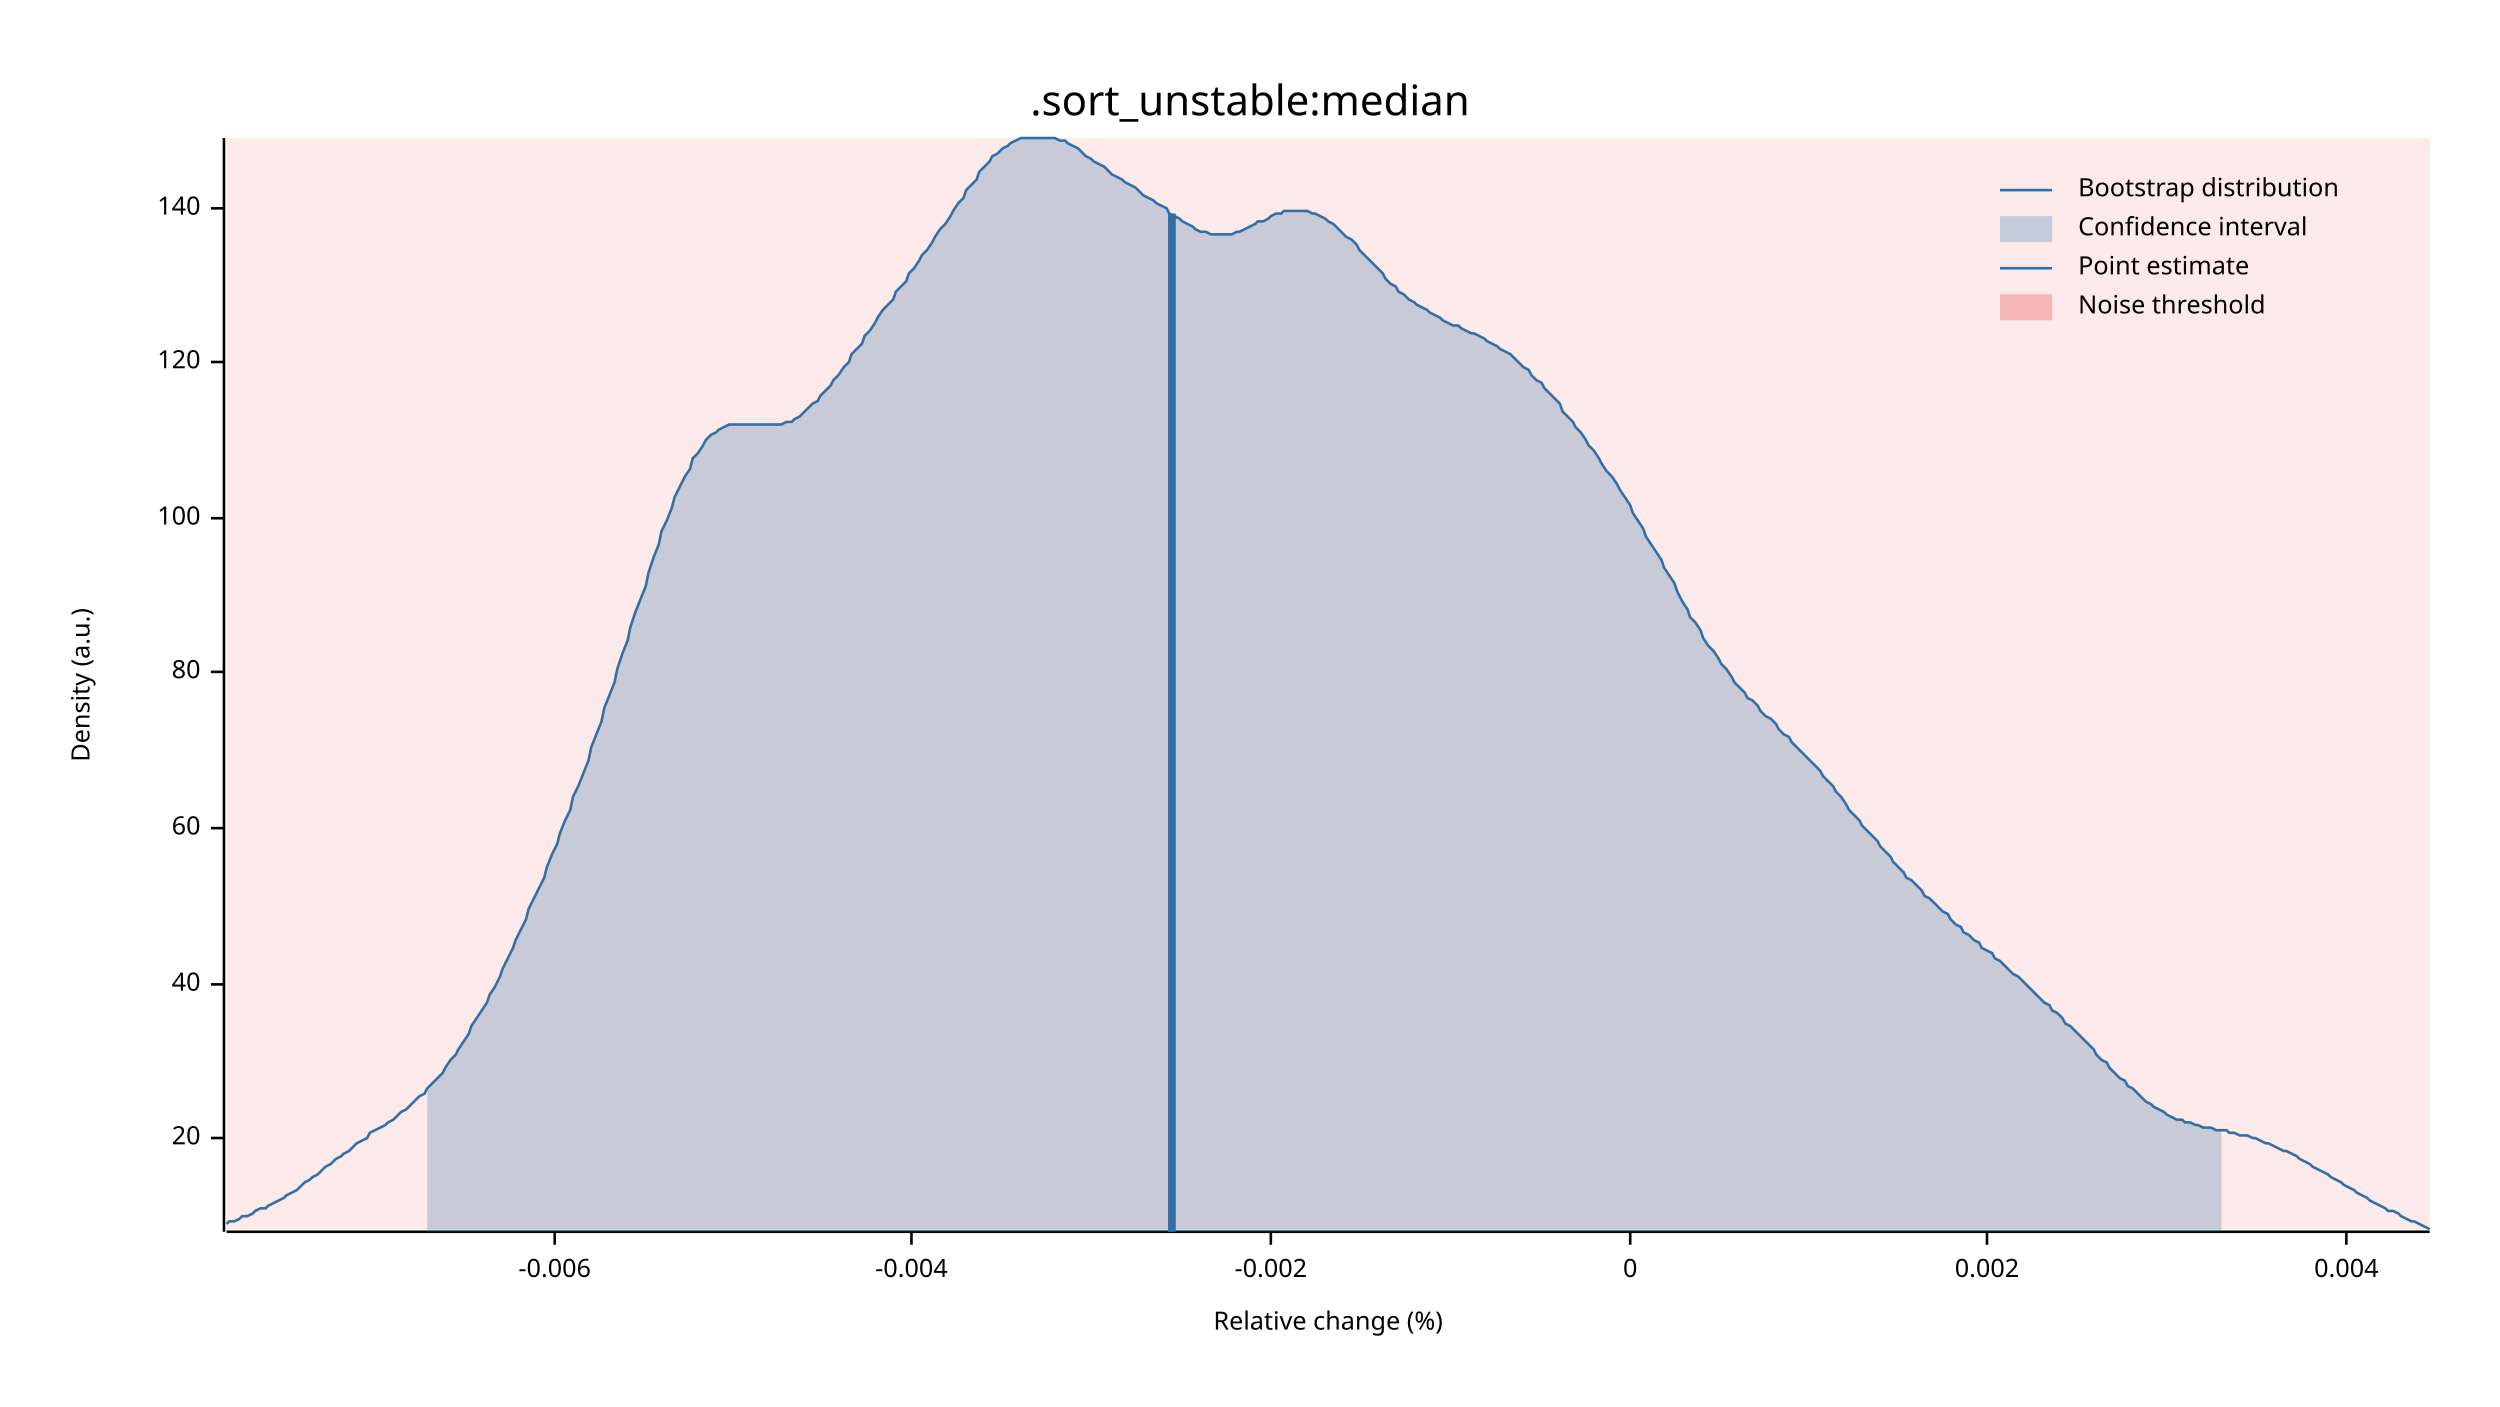
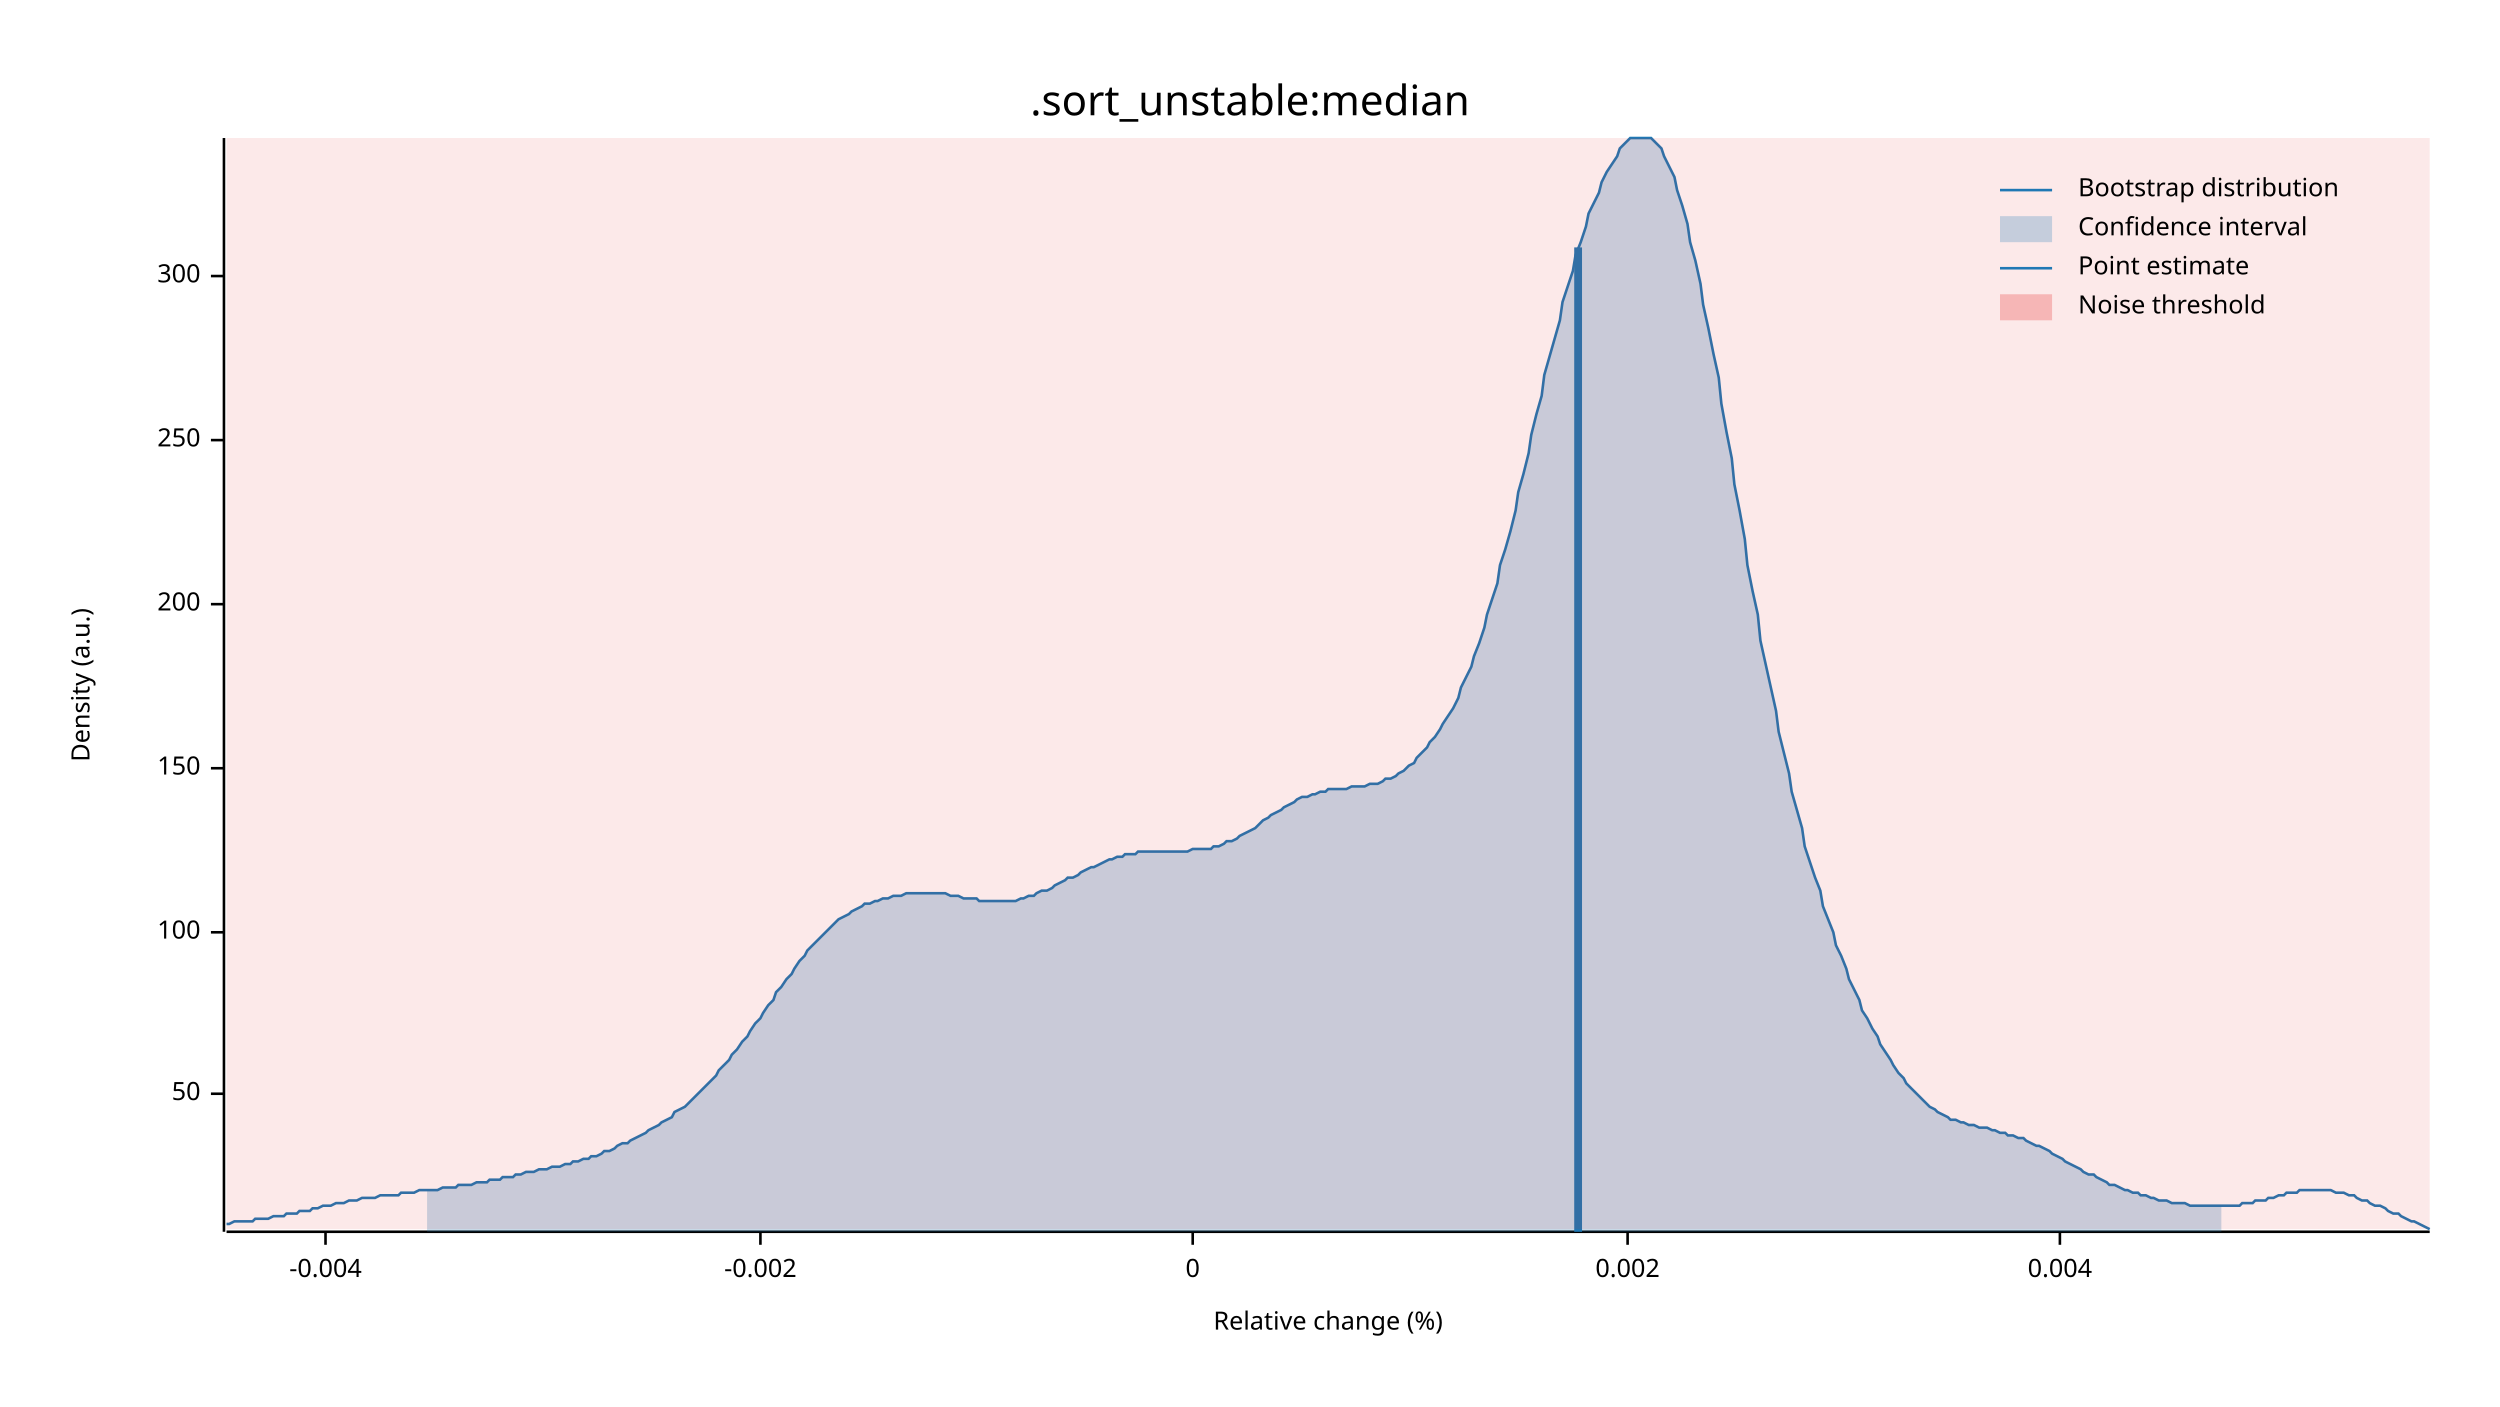
<svg xmlns="http://www.w3.org/2000/svg" width="960" height="540" viewBox="0 0 960 540">
  <text x="480" y="32" dy="0.76em" text-anchor="middle" font-family="sans-serif" font-size="16.129" opacity="1" fill="#000000">
.sort_unstable:median
</text>
  <text x="27" y="263" dy="0.76em" text-anchor="middle" font-family="sans-serif" font-size="9.677" opacity="1" fill="#000000" transform="rotate(270, 27, 263)">
Density (a.u.)
</text>
  <text x="510" y="513" dy="-0.5ex" text-anchor="middle" font-family="sans-serif" font-size="9.677" opacity="1" fill="#000000">
Relative change (%)
</text>
  <polyline fill="none" opacity="1" stroke="#000000" stroke-width="1" points="86,53 86,473 " />
-   <text x="77" y="437" dy="0.5ex" text-anchor="end" font-family="sans-serif" font-size="9.677" opacity="1" fill="#000000">
- 20
+   <text x="77" y="420" dy="0.5ex" text-anchor="end" font-family="sans-serif" font-size="9.677" opacity="1" fill="#000000">
+ 50
</text>
-   <polyline fill="none" opacity="1" stroke="#000000" stroke-width="1" points="81,437 86,437 " />
-   <text x="77" y="378" dy="0.5ex" text-anchor="end" font-family="sans-serif" font-size="9.677" opacity="1" fill="#000000">
- 40
- </text>
-   <polyline fill="none" opacity="1" stroke="#000000" stroke-width="1" points="81,378 86,378 " />
-   <text x="77" y="318" dy="0.5ex" text-anchor="end" font-family="sans-serif" font-size="9.677" opacity="1" fill="#000000">
- 60
- </text>
-   <polyline fill="none" opacity="1" stroke="#000000" stroke-width="1" points="81,318 86,318 " />
-   <text x="77" y="258" dy="0.5ex" text-anchor="end" font-family="sans-serif" font-size="9.677" opacity="1" fill="#000000">
- 80
- </text>
-   <polyline fill="none" opacity="1" stroke="#000000" stroke-width="1" points="81,258 86,258 " />
-   <text x="77" y="199" dy="0.5ex" text-anchor="end" font-family="sans-serif" font-size="9.677" opacity="1" fill="#000000">
+   <polyline fill="none" opacity="1" stroke="#000000" stroke-width="1" points="81,420 86,420 " />
+   <text x="77" y="358" dy="0.5ex" text-anchor="end" font-family="sans-serif" font-size="9.677" opacity="1" fill="#000000">
100
</text>
-   <polyline fill="none" opacity="1" stroke="#000000" stroke-width="1" points="81,199 86,199 " />
-   <text x="77" y="139" dy="0.5ex" text-anchor="end" font-family="sans-serif" font-size="9.677" opacity="1" fill="#000000">
- 120
+   <polyline fill="none" opacity="1" stroke="#000000" stroke-width="1" points="81,358 86,358 " />
+   <text x="77" y="295" dy="0.5ex" text-anchor="end" font-family="sans-serif" font-size="9.677" opacity="1" fill="#000000">
+ 150
</text>
-   <polyline fill="none" opacity="1" stroke="#000000" stroke-width="1" points="81,139 86,139 " />
-   <text x="77" y="80" dy="0.5ex" text-anchor="end" font-family="sans-serif" font-size="9.677" opacity="1" fill="#000000">
- 140
+   <polyline fill="none" opacity="1" stroke="#000000" stroke-width="1" points="81,295 86,295 " />
+   <text x="77" y="232" dy="0.5ex" text-anchor="end" font-family="sans-serif" font-size="9.677" opacity="1" fill="#000000">
+ 200
</text>
-   <polyline fill="none" opacity="1" stroke="#000000" stroke-width="1" points="81,80 86,80 " />
+   <polyline fill="none" opacity="1" stroke="#000000" stroke-width="1" points="81,232 86,232 " />
+   <text x="77" y="169" dy="0.5ex" text-anchor="end" font-family="sans-serif" font-size="9.677" opacity="1" fill="#000000">
+ 250
+ </text>
+   <polyline fill="none" opacity="1" stroke="#000000" stroke-width="1" points="81,169 86,169 " />
+   <text x="77" y="106" dy="0.5ex" text-anchor="end" font-family="sans-serif" font-size="9.677" opacity="1" fill="#000000">
+ 300
+ </text>
+   <polyline fill="none" opacity="1" stroke="#000000" stroke-width="1" points="81,106 86,106 " />
  <polyline fill="none" opacity="1" stroke="#000000" stroke-width="1" points="87,473 933,473 " />
-   <text x="213" y="483" dy="0.76em" text-anchor="middle" font-family="sans-serif" font-size="9.677" opacity="1" fill="#000000">
- -0.006
- </text>
-   <polyline fill="none" opacity="1" stroke="#000000" stroke-width="1" points="213,473 213,478 " />
-   <text x="350" y="483" dy="0.76em" text-anchor="middle" font-family="sans-serif" font-size="9.677" opacity="1" fill="#000000">
+   <text x="125" y="483" dy="0.76em" text-anchor="middle" font-family="sans-serif" font-size="9.677" opacity="1" fill="#000000">
-0.004
</text>
-   <polyline fill="none" opacity="1" stroke="#000000" stroke-width="1" points="350,473 350,478 " />
-   <text x="488" y="483" dy="0.76em" text-anchor="middle" font-family="sans-serif" font-size="9.677" opacity="1" fill="#000000">
+   <polyline fill="none" opacity="1" stroke="#000000" stroke-width="1" points="125,473 125,478 " />
+   <text x="292" y="483" dy="0.76em" text-anchor="middle" font-family="sans-serif" font-size="9.677" opacity="1" fill="#000000">
-0.002
</text>
-   <polyline fill="none" opacity="1" stroke="#000000" stroke-width="1" points="488,473 488,478 " />
-   <text x="626" y="483" dy="0.76em" text-anchor="middle" font-family="sans-serif" font-size="9.677" opacity="1" fill="#000000">
+   <polyline fill="none" opacity="1" stroke="#000000" stroke-width="1" points="292,473 292,478 " />
+   <text x="458" y="483" dy="0.76em" text-anchor="middle" font-family="sans-serif" font-size="9.677" opacity="1" fill="#000000">
0
</text>
-   <polyline fill="none" opacity="1" stroke="#000000" stroke-width="1" points="626,473 626,478 " />
-   <text x="763" y="483" dy="0.76em" text-anchor="middle" font-family="sans-serif" font-size="9.677" opacity="1" fill="#000000">
+   <polyline fill="none" opacity="1" stroke="#000000" stroke-width="1" points="458,473 458,478 " />
+   <text x="625" y="483" dy="0.76em" text-anchor="middle" font-family="sans-serif" font-size="9.677" opacity="1" fill="#000000">
0.002
</text>
-   <polyline fill="none" opacity="1" stroke="#000000" stroke-width="1" points="763,473 763,478 " />
-   <text x="901" y="483" dy="0.76em" text-anchor="middle" font-family="sans-serif" font-size="9.677" opacity="1" fill="#000000">
+   <polyline fill="none" opacity="1" stroke="#000000" stroke-width="1" points="625,473 625,478 " />
+   <text x="791" y="483" dy="0.76em" text-anchor="middle" font-family="sans-serif" font-size="9.677" opacity="1" fill="#000000">
0.004
</text>
-   <polyline fill="none" opacity="1" stroke="#000000" stroke-width="1" points="901,473 901,478 " />
-   <polyline fill="none" opacity="1" stroke="#1F78B4" stroke-width="1" points="87,470 88,469 90,469 92,468 93,467 95,467 97,466 98,465 100,464 102,464 103,463 105,462 107,461 109,460 110,459 112,458 114,457 115,456 117,454 119,453 120,452 122,451 124,449 125,448 127,447 129,445 131,444 132,443 134,442 136,440 137,439 139,438 141,437 142,435 144,434 146,433 148,432 149,431 151,430 153,428 154,427 156,426 158,424 159,423 161,421 163,420 164,418 166,416 168,414 170,412 171,410 173,407 175,405 176,403 178,400 180,397 181,394 183,391 185,388 187,385 188,382 190,379 192,375 193,372 195,368 197,364 198,361 200,357 202,353 203,349 205,345 207,341 209,337 210,333 212,328 214,324 215,320 217,315 219,311 220,306 222,302 224,297 226,292 227,287 229,282 231,277 232,272 234,267 236,262 237,257 239,251 241,246 242,241 244,235 246,230 248,225 249,220 251,214 253,209 254,204 256,200 258,195 259,191 261,187 263,183 265,180 266,176 268,174 270,171 271,169 273,167 275,166 276,165 278,164 280,163 281,163 283,163 285,163 287,163 288,163 290,163 292,163 293,163 295,163 297,163 298,163 300,163 302,162 304,162 305,161 307,160 309,158 310,157 312,155 314,154 315,152 317,150 319,148 320,146 322,144 324,141 326,139 327,136 329,134 331,132 332,129 334,127 336,124 337,122 339,119 341,117 343,115 344,112 346,110 348,108 349,105 351,103 353,100 354,98 356,96 358,93 359,91 361,88 363,86 365,83 366,81 368,78 370,76 371,73 373,71 375,69 376,66 378,64 380,62 381,60 383,59 385,57 387,56 388,55 390,54 392,53 393,53 395,53 397,53 398,53 400,53 402,53 404,53 405,53 407,54 409,54 410,55 412,56 414,57 415,58 417,60 419,61 420,62 422,63 424,64 426,66 427,67 429,68 431,69 432,70 434,71 436,72 437,73 439,75 441,76 443,77 444,78 446,79 448,80 449,82 451,83 453,84 454,85 456,86 458,87 459,88 461,89 463,89 465,90 466,90 468,90 470,90 471,90 473,90 475,89 476,89 478,88 480,87 482,86 483,85 485,85 487,84 488,83 490,82 492,82 493,81 495,81 497,81 498,81 500,81 502,81 504,82 505,82 507,83 509,84 510,85 512,86 514,88 515,89 517,91 519,92 521,94 522,96 524,98 526,100 527,101 529,103 531,105 532,107 534,109 536,110 537,112 539,113 541,115 543,116 544,117 546,118 548,119 549,120 551,121 553,122 554,123 556,124 558,125 560,125 561,126 563,127 565,128 566,128 568,129 570,130 571,131 573,132 575,133 576,134 578,135 580,136 582,138 583,139 585,141 587,142 588,144 590,146 592,147 593,149 595,151 597,153 599,155 600,158 602,160 604,162 605,164 607,166 609,169 610,171 612,173 614,176 615,178 617,181 619,183 621,186 622,188 624,191 626,194 627,197 629,200 631,203 632,206 634,209 636,212 638,215 639,218 641,221 643,224 644,227 646,231 648,234 649,237 651,239 653,242 654,245 656,248 658,250 660,253 661,255 663,257 665,260 666,262 668,264 670,266 671,268 673,269 675,271 676,273 678,275 680,276 682,278 683,280 685,282 687,283 688,285 690,287 692,289 693,290 695,292 697,294 699,296 700,298 702,300 704,302 705,304 707,306 709,309 710,311 712,313 714,315 715,317 717,319 719,321 721,323 722,325 724,327 726,329 727,331 729,333 731,335 732,337 734,338 736,340 738,342 739,344 741,345 743,347 744,348 746,350 748,351 749,353 751,355 753,356 754,358 756,359 758,361 760,362 761,364 763,365 765,366 766,368 768,369 770,371 771,372 773,374 775,375 777,377 778,378 780,380 782,382 783,383 785,385 787,386 788,388 790,389 792,391 793,393 795,394 797,396 799,398 800,399 802,401 804,403 805,405 807,407 809,408 810,410 812,412 814,414 816,415 817,417 819,418 821,420 822,421 824,423 826,424 827,425 829,426 831,427 832,428 834,429 836,430 838,430 839,431 841,431 843,432 844,432 846,433 848,433 849,433 851,434 853,434 855,434 856,435 858,435 860,436 861,436 863,436 865,437 866,437 868,438 870,439 871,439 873,440 875,441 877,442 878,442 880,443 882,444 883,445 885,446 887,447 888,448 890,449 892,450 894,451 895,452 897,453 899,454 900,455 902,456 904,457 905,458 907,459 909,460 910,461 912,462 914,463 916,464 917,465 919,465 921,466 922,467 924,468 926,469 927,469 929,470 931,471 933,472 " />
-   <polygon opacity="0.25" fill="#1F78B4" points="164,418 166,416 168,414 170,412 171,410 173,407 175,405 176,403 178,400 180,397 181,394 183,391 185,388 187,385 188,382 190,379 192,375 193,372 195,368 197,364 198,361 200,357 202,353 203,349 205,345 207,341 209,337 210,333 212,328 214,324 215,320 217,315 219,311 220,306 222,302 224,297 226,292 227,287 229,282 231,277 232,272 234,267 236,262 237,257 239,251 241,246 242,241 244,235 246,230 248,225 249,220 251,214 253,209 254,204 256,200 258,195 259,191 261,187 263,183 265,180 266,176 268,174 270,171 271,169 273,167 275,166 276,165 278,164 280,163 281,163 283,163 285,163 287,163 288,163 290,163 292,163 293,163 295,163 297,163 298,163 300,163 302,162 304,162 305,161 307,160 309,158 310,157 312,155 314,154 315,152 317,150 319,148 320,146 322,144 324,141 326,139 327,136 329,134 331,132 332,129 334,127 336,124 337,122 339,119 341,117 343,115 344,112 346,110 348,108 349,105 351,103 353,100 354,98 356,96 358,93 359,91 361,88 363,86 365,83 366,81 368,78 370,76 371,73 373,71 375,69 376,66 378,64 380,62 381,60 383,59 385,57 387,56 388,55 390,54 392,53 393,53 395,53 397,53 398,53 400,53 402,53 404,53 405,53 407,54 409,54 410,55 412,56 414,57 415,58 417,60 419,61 420,62 422,63 424,64 426,66 427,67 429,68 431,69 432,70 434,71 436,72 437,73 439,75 441,76 443,77 444,78 446,79 448,80 449,82 451,83 453,84 454,85 456,86 458,87 459,88 461,89 463,89 465,90 466,90 468,90 470,90 471,90 473,90 475,89 476,89 478,88 480,87 482,86 483,85 485,85 487,84 488,83 490,82 492,82 493,81 495,81 497,81 498,81 500,81 502,81 504,82 505,82 507,83 509,84 510,85 512,86 514,88 515,89 517,91 519,92 521,94 522,96 524,98 526,100 527,101 529,103 531,105 532,107 534,109 536,110 537,112 539,113 541,115 543,116 544,117 546,118 548,119 549,120 551,121 553,122 554,123 556,124 558,125 560,125 561,126 563,127 565,128 566,128 568,129 570,130 571,131 573,132 575,133 576,134 578,135 580,136 582,138 583,139 585,141 587,142 588,144 590,146 592,147 593,149 595,151 597,153 599,155 600,158 602,160 604,162 605,164 607,166 609,169 610,171 612,173 614,176 615,178 617,181 619,183 621,186 622,188 624,191 626,194 627,197 629,200 631,203 632,206 634,209 636,212 638,215 639,218 641,221 643,224 644,227 646,231 648,234 649,237 651,239 653,242 654,245 656,248 658,250 660,253 661,255 663,257 665,260 666,262 668,264 670,266 671,268 673,269 675,271 676,273 678,275 680,276 682,278 683,280 685,282 687,283 688,285 690,287 692,289 693,290 695,292 697,294 699,296 700,298 702,300 704,302 705,304 707,306 709,309 710,311 712,313 714,315 715,317 717,319 719,321 721,323 722,325 724,327 726,329 727,331 729,333 731,335 732,337 734,338 736,340 738,342 739,344 741,345 743,347 744,348 746,350 748,351 749,353 751,355 753,356 754,358 756,359 758,361 760,362 761,364 763,365 765,366 766,368 768,369 770,371 771,372 773,374 775,375 777,377 778,378 780,380 782,382 783,383 785,385 787,386 788,388 790,389 792,391 793,393 795,394 797,396 799,398 800,399 802,401 804,403 805,405 807,407 809,408 810,410 812,412 814,414 816,415 817,417 819,418 821,420 822,421 824,423 826,424 827,425 829,426 831,427 832,428 834,429 836,430 838,430 839,431 841,431 843,432 844,432 846,433 848,433 849,433 851,434 853,434 853,473 164,473 " />
-   <polyline fill="none" opacity="1" stroke="#1F78B4" stroke-width="3" points="450,473 450,82 " />
+   <polyline fill="none" opacity="1" stroke="#000000" stroke-width="1" points="791,473 791,478 " />
+   <polyline fill="none" opacity="1" stroke="#1F78B4" stroke-width="1" points="87,470 88,470 90,469 92,469 93,469 95,469 97,469 98,468 100,468 102,468 103,468 105,467 107,467 109,467 110,466 112,466 114,466 115,465 117,465 119,465 120,464 122,464 124,463 125,463 127,463 129,462 131,462 132,462 134,461 136,461 137,461 139,460 141,460 142,460 144,460 146,459 148,459 149,459 151,459 153,459 154,458 156,458 158,458 159,458 161,457 163,457 164,457 166,457 168,457 170,456 171,456 173,456 175,456 176,455 178,455 180,455 181,455 183,454 185,454 187,454 188,453 190,453 192,453 193,452 195,452 197,452 198,451 200,451 202,450 203,450 205,450 207,449 209,449 210,449 212,448 214,448 215,448 217,447 219,447 220,446 222,446 224,445 226,445 227,444 229,444 231,443 232,442 234,442 236,441 237,440 239,439 241,439 242,438 244,437 246,436 248,435 249,434 251,433 253,432 254,431 256,430 258,429 259,427 261,426 263,425 265,423 266,422 268,420 270,418 271,417 273,415 275,413 276,411 278,409 280,407 281,405 283,403 285,400 287,398 288,396 290,393 292,391 293,389 295,386 297,384 298,381 300,379 302,376 304,374 305,372 307,369 309,367 310,365 312,363 314,361 315,360 317,358 319,356 320,355 322,353 324,352 326,351 327,350 329,349 331,348 332,347 334,347 336,346 337,346 339,345 341,345 343,344 344,344 346,344 348,343 349,343 351,343 353,343 354,343 356,343 358,343 359,343 361,343 363,343 365,344 366,344 368,344 370,345 371,345 373,345 375,345 376,346 378,346 380,346 381,346 383,346 385,346 387,346 388,346 390,346 392,345 393,345 395,344 397,344 398,343 400,342 402,342 404,341 405,340 407,339 409,338 410,337 412,337 414,336 415,335 417,334 419,333 420,333 422,332 424,331 426,330 427,330 429,329 431,329 432,328 434,328 436,328 437,327 439,327 441,327 443,327 444,327 446,327 448,327 449,327 451,327 453,327 454,327 456,327 458,326 459,326 461,326 463,326 465,326 466,325 468,325 470,324 471,323 473,323 475,322 476,321 478,320 480,319 482,318 483,317 485,315 487,314 488,313 490,312 492,311 493,310 495,309 497,308 498,307 500,306 502,306 504,305 505,305 507,304 509,304 510,303 512,303 514,303 515,303 517,303 519,302 521,302 522,302 524,302 526,301 527,301 529,301 531,300 532,299 534,299 536,298 537,297 539,296 541,294 543,293 544,291 546,289 548,287 549,285 551,283 553,280 554,278 556,275 558,272 560,268 561,264 563,260 565,256 566,252 568,247 570,241 571,236 573,230 575,224 576,217 578,211 580,204 582,196 583,189 585,182 587,174 588,167 590,159 592,152 593,144 595,137 597,130 599,123 600,116 602,110 604,104 605,98 607,93 609,87 610,82 612,78 614,74 615,70 617,66 619,63 621,60 622,57 624,55 626,53 627,53 629,53 631,53 632,53 634,53 636,55 638,57 639,60 641,64 643,68 644,73 646,79 648,86 649,93 651,100 653,109 654,117 656,126 658,136 660,145 661,155 663,166 665,176 666,186 668,196 670,207 671,217 673,227 675,236 676,246 678,255 680,264 682,273 683,281 685,289 687,297 688,304 690,311 692,318 693,325 695,331 697,337 699,342 700,348 702,353 704,358 705,363 707,367 709,372 710,376 712,380 714,384 715,388 717,391 719,395 721,398 722,401 724,404 726,407 727,409 729,412 731,414 732,416 734,418 736,420 738,422 739,423 741,425 743,426 744,427 746,428 748,429 749,430 751,430 753,431 754,431 756,432 758,432 760,433 761,433 763,433 765,434 766,434 768,435 770,435 771,436 773,436 775,437 777,437 778,438 780,439 782,440 783,440 785,441 787,442 788,443 790,444 792,445 793,446 795,447 797,448 799,449 800,450 802,451 804,451 805,452 807,453 809,454 810,455 812,455 814,456 816,457 817,457 819,458 821,458 822,459 824,459 826,460 827,460 829,461 831,461 832,461 834,462 836,462 838,462 839,462 841,463 843,463 844,463 846,463 848,463 849,463 851,463 853,463 855,463 856,463 858,463 860,463 861,462 863,462 865,462 866,461 868,461 870,461 871,460 873,460 875,459 877,459 878,458 880,458 882,458 883,457 885,457 887,457 888,457 890,457 892,457 894,457 895,457 897,458 899,458 900,458 902,459 904,459 905,460 907,461 909,461 910,462 912,463 914,463 916,464 917,465 919,466 921,466 922,467 924,468 926,469 927,469 929,470 931,471 933,472 " />
+   <polygon opacity="0.25" fill="#1F78B4" points="164,457 166,457 168,457 170,456 171,456 173,456 175,456 176,455 178,455 180,455 181,455 183,454 185,454 187,454 188,453 190,453 192,453 193,452 195,452 197,452 198,451 200,451 202,450 203,450 205,450 207,449 209,449 210,449 212,448 214,448 215,448 217,447 219,447 220,446 222,446 224,445 226,445 227,444 229,444 231,443 232,442 234,442 236,441 237,440 239,439 241,439 242,438 244,437 246,436 248,435 249,434 251,433 253,432 254,431 256,430 258,429 259,427 261,426 263,425 265,423 266,422 268,420 270,418 271,417 273,415 275,413 276,411 278,409 280,407 281,405 283,403 285,400 287,398 288,396 290,393 292,391 293,389 295,386 297,384 298,381 300,379 302,376 304,374 305,372 307,369 309,367 310,365 312,363 314,361 315,360 317,358 319,356 320,355 322,353 324,352 326,351 327,350 329,349 331,348 332,347 334,347 336,346 337,346 339,345 341,345 343,344 344,344 346,344 348,343 349,343 351,343 353,343 354,343 356,343 358,343 359,343 361,343 363,343 365,344 366,344 368,344 370,345 371,345 373,345 375,345 376,346 378,346 380,346 381,346 383,346 385,346 387,346 388,346 390,346 392,345 393,345 395,344 397,344 398,343 400,342 402,342 404,341 405,340 407,339 409,338 410,337 412,337 414,336 415,335 417,334 419,333 420,333 422,332 424,331 426,330 427,330 429,329 431,329 432,328 434,328 436,328 437,327 439,327 441,327 443,327 444,327 446,327 448,327 449,327 451,327 453,327 454,327 456,327 458,326 459,326 461,326 463,326 465,326 466,325 468,325 470,324 471,323 473,323 475,322 476,321 478,320 480,319 482,318 483,317 485,315 487,314 488,313 490,312 492,311 493,310 495,309 497,308 498,307 500,306 502,306 504,305 505,305 507,304 509,304 510,303 512,303 514,303 515,303 517,303 519,302 521,302 522,302 524,302 526,301 527,301 529,301 531,300 532,299 534,299 536,298 537,297 539,296 541,294 543,293 544,291 546,289 548,287 549,285 551,283 553,280 554,278 556,275 558,272 560,268 561,264 563,260 565,256 566,252 568,247 570,241 571,236 573,230 575,224 576,217 578,211 580,204 582,196 583,189 585,182 587,174 588,167 590,159 592,152 593,144 595,137 597,130 599,123 600,116 602,110 604,104 605,98 607,93 609,87 610,82 612,78 614,74 615,70 617,66 619,63 621,60 622,57 624,55 626,53 627,53 629,53 631,53 632,53 634,53 636,55 638,57 639,60 641,64 643,68 644,73 646,79 648,86 649,93 651,100 653,109 654,117 656,126 658,136 660,145 661,155 663,166 665,176 666,186 668,196 670,207 671,217 673,227 675,236 676,246 678,255 680,264 682,273 683,281 685,289 687,297 688,304 690,311 692,318 693,325 695,331 697,337 699,342 700,348 702,353 704,358 705,363 707,367 709,372 710,376 712,380 714,384 715,388 717,391 719,395 721,398 722,401 724,404 726,407 727,409 729,412 731,414 732,416 734,418 736,420 738,422 739,423 741,425 743,426 744,427 746,428 748,429 749,430 751,430 753,431 754,431 756,432 758,432 760,433 761,433 763,433 765,434 766,434 768,435 770,435 771,436 773,436 775,437 777,437 778,438 780,439 782,440 783,440 785,441 787,442 788,443 790,444 792,445 793,446 795,447 797,448 799,449 800,450 802,451 804,451 805,452 807,453 809,454 810,455 812,455 814,456 816,457 817,457 819,458 821,458 822,459 824,459 826,460 827,460 829,461 831,461 832,461 834,462 836,462 838,462 839,462 841,463 843,463 844,463 846,463 848,463 849,463 851,463 853,463 853,473 164,473 " />
+   <polyline fill="none" opacity="1" stroke="#1F78B4" stroke-width="3" points="606,473 606,95 " />
  <rect x="87" y="53" width="846" height="419" opacity="0.1" fill="#E31A1C" stroke="none" />
  <text x="798" y="68" dy="0.76em" text-anchor="start" font-family="sans-serif" font-size="9.677" opacity="1" fill="#000000">
Bootstrap distribution
</text>
  <text x="798" y="83" dy="0.76em" text-anchor="start" font-family="sans-serif" font-size="9.677" opacity="1" fill="#000000">
Confidence interval
</text>
  <text x="798" y="98" dy="0.76em" text-anchor="start" font-family="sans-serif" font-size="9.677" opacity="1" fill="#000000">
Point estimate
</text>
  <text x="798" y="113" dy="0.76em" text-anchor="start" font-family="sans-serif" font-size="9.677" opacity="1" fill="#000000">
Noise threshold
</text>
  <polyline fill="none" opacity="1" stroke="#1F78B4" stroke-width="1" points="768,73 788,73 " />
  <rect x="768" y="83" width="20" height="10" opacity="0.25" fill="#1F78B4" stroke="none" />
  <polyline fill="none" opacity="1" stroke="#1F78B4" stroke-width="1" points="768,103 788,103 " />
  <rect x="768" y="113" width="20" height="10" opacity="0.25" fill="#E31A1C" stroke="none" />
</svg>
